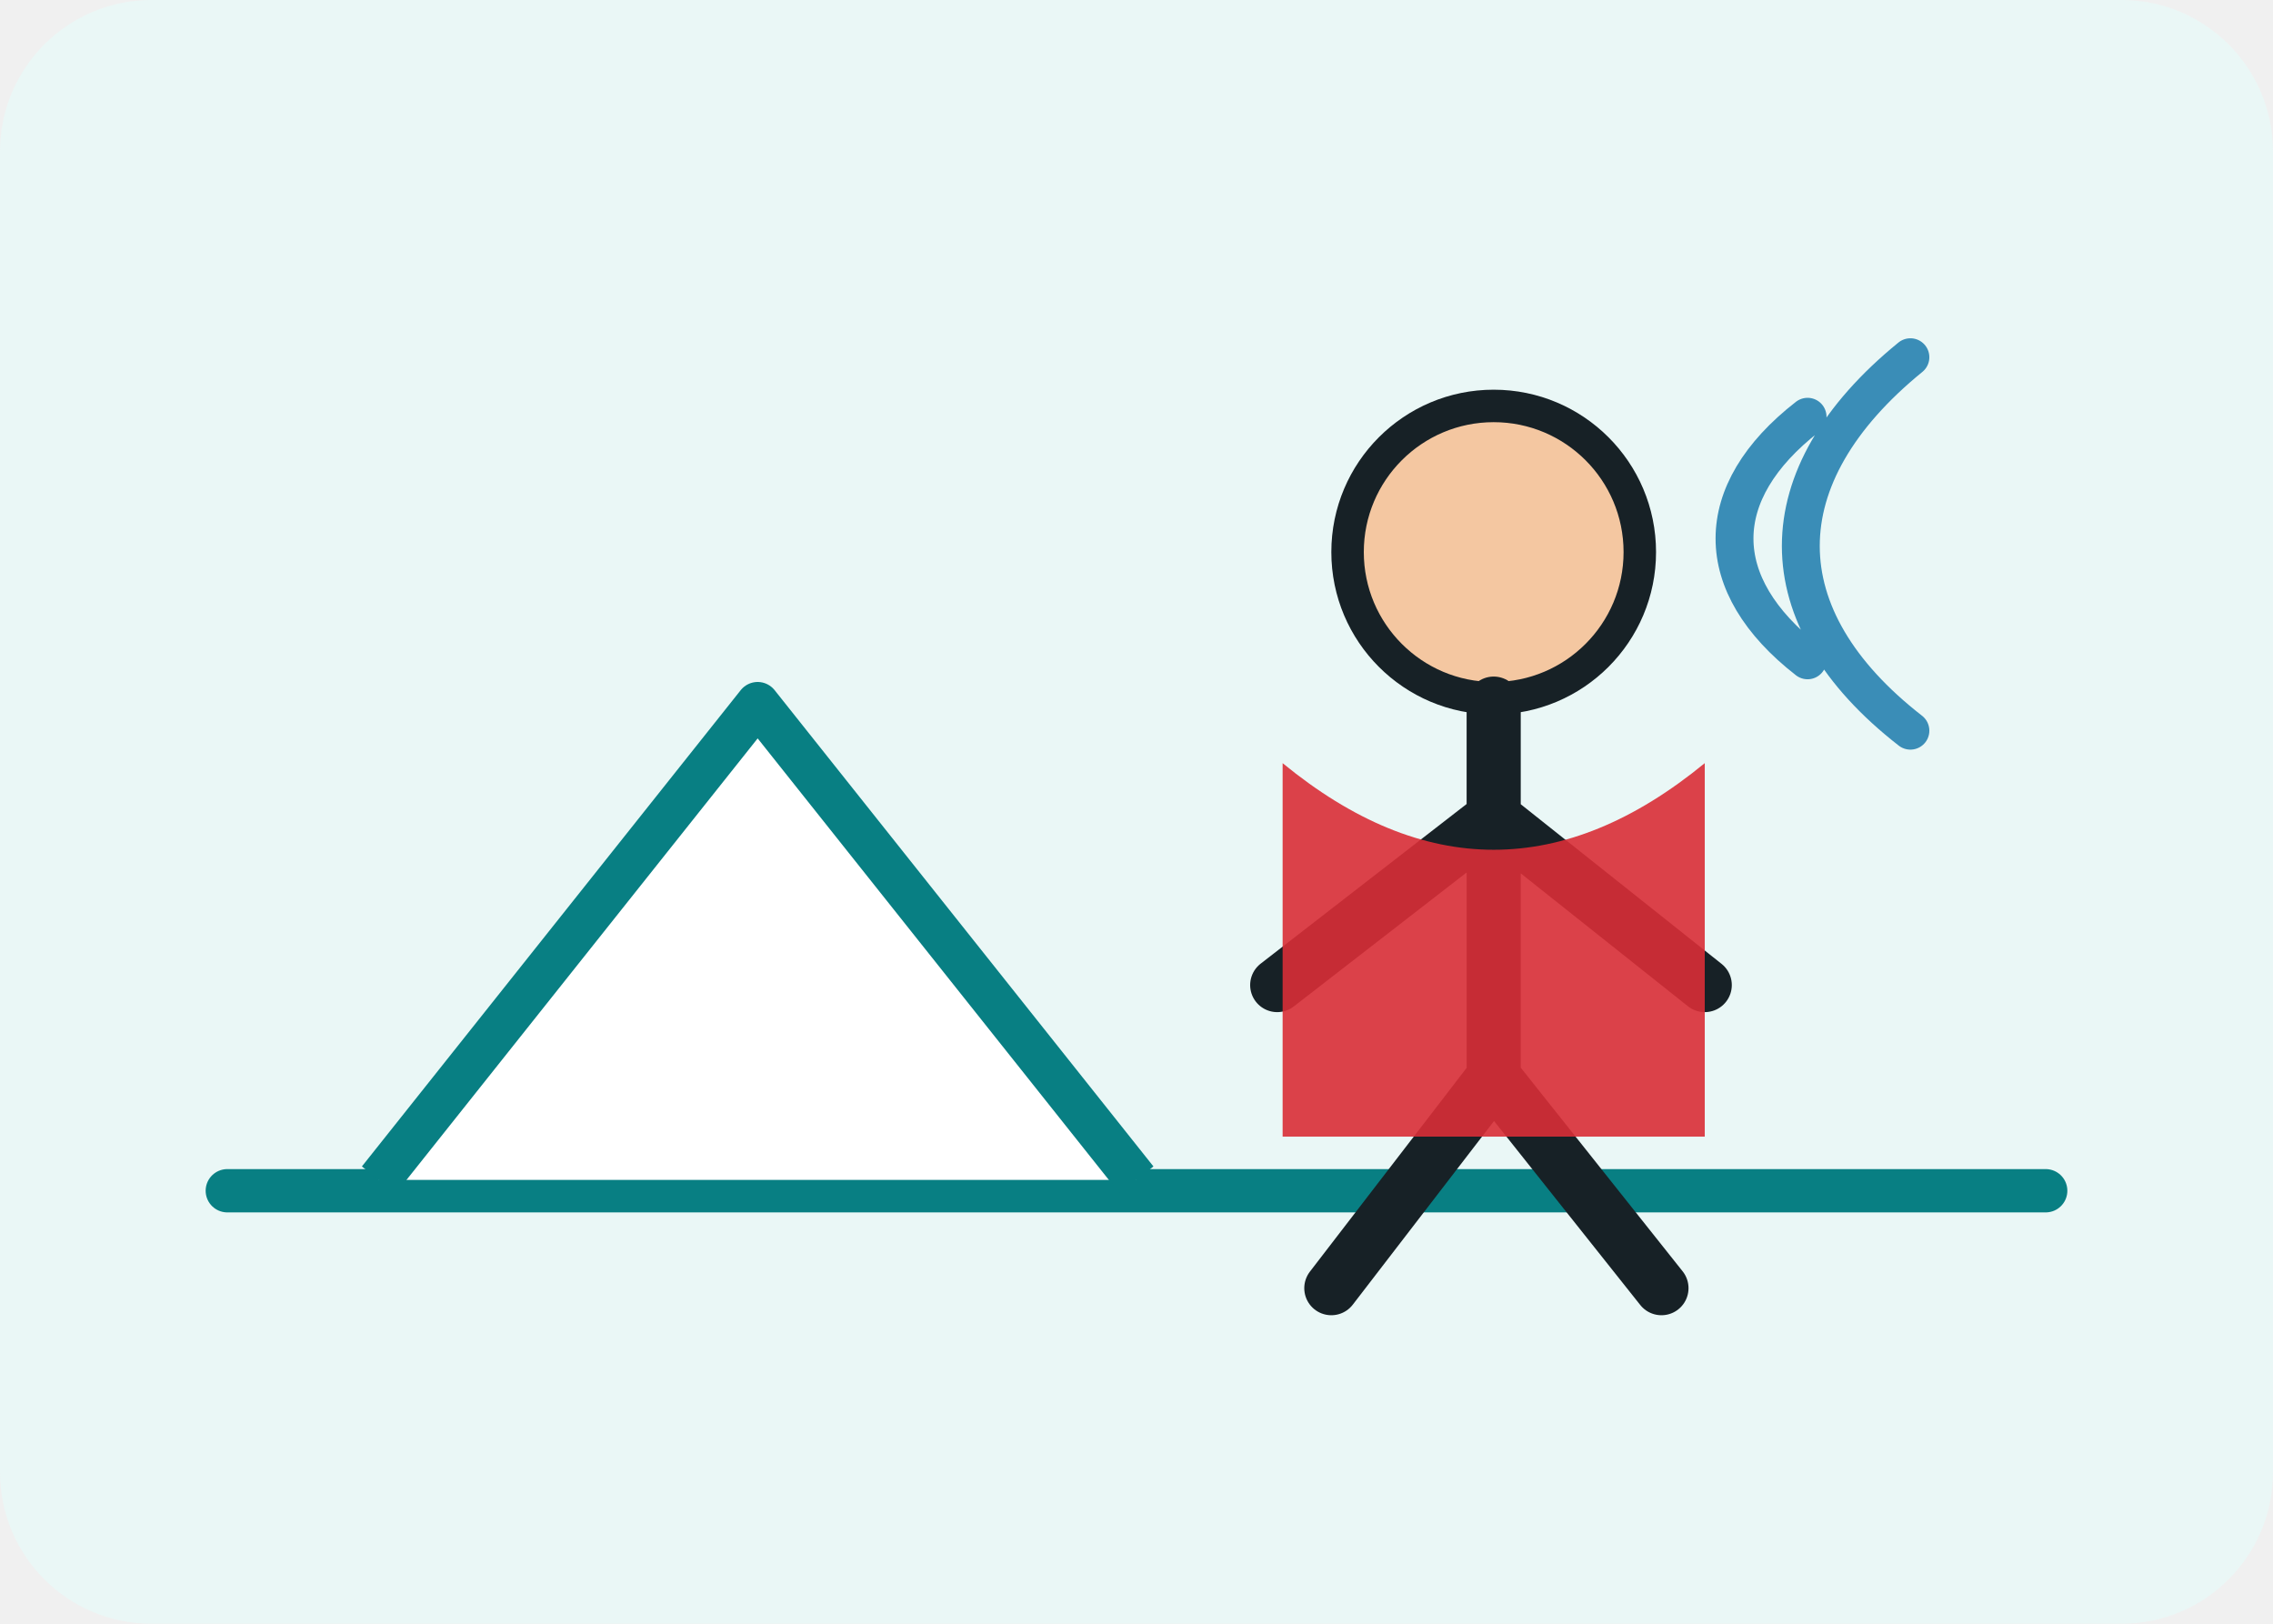
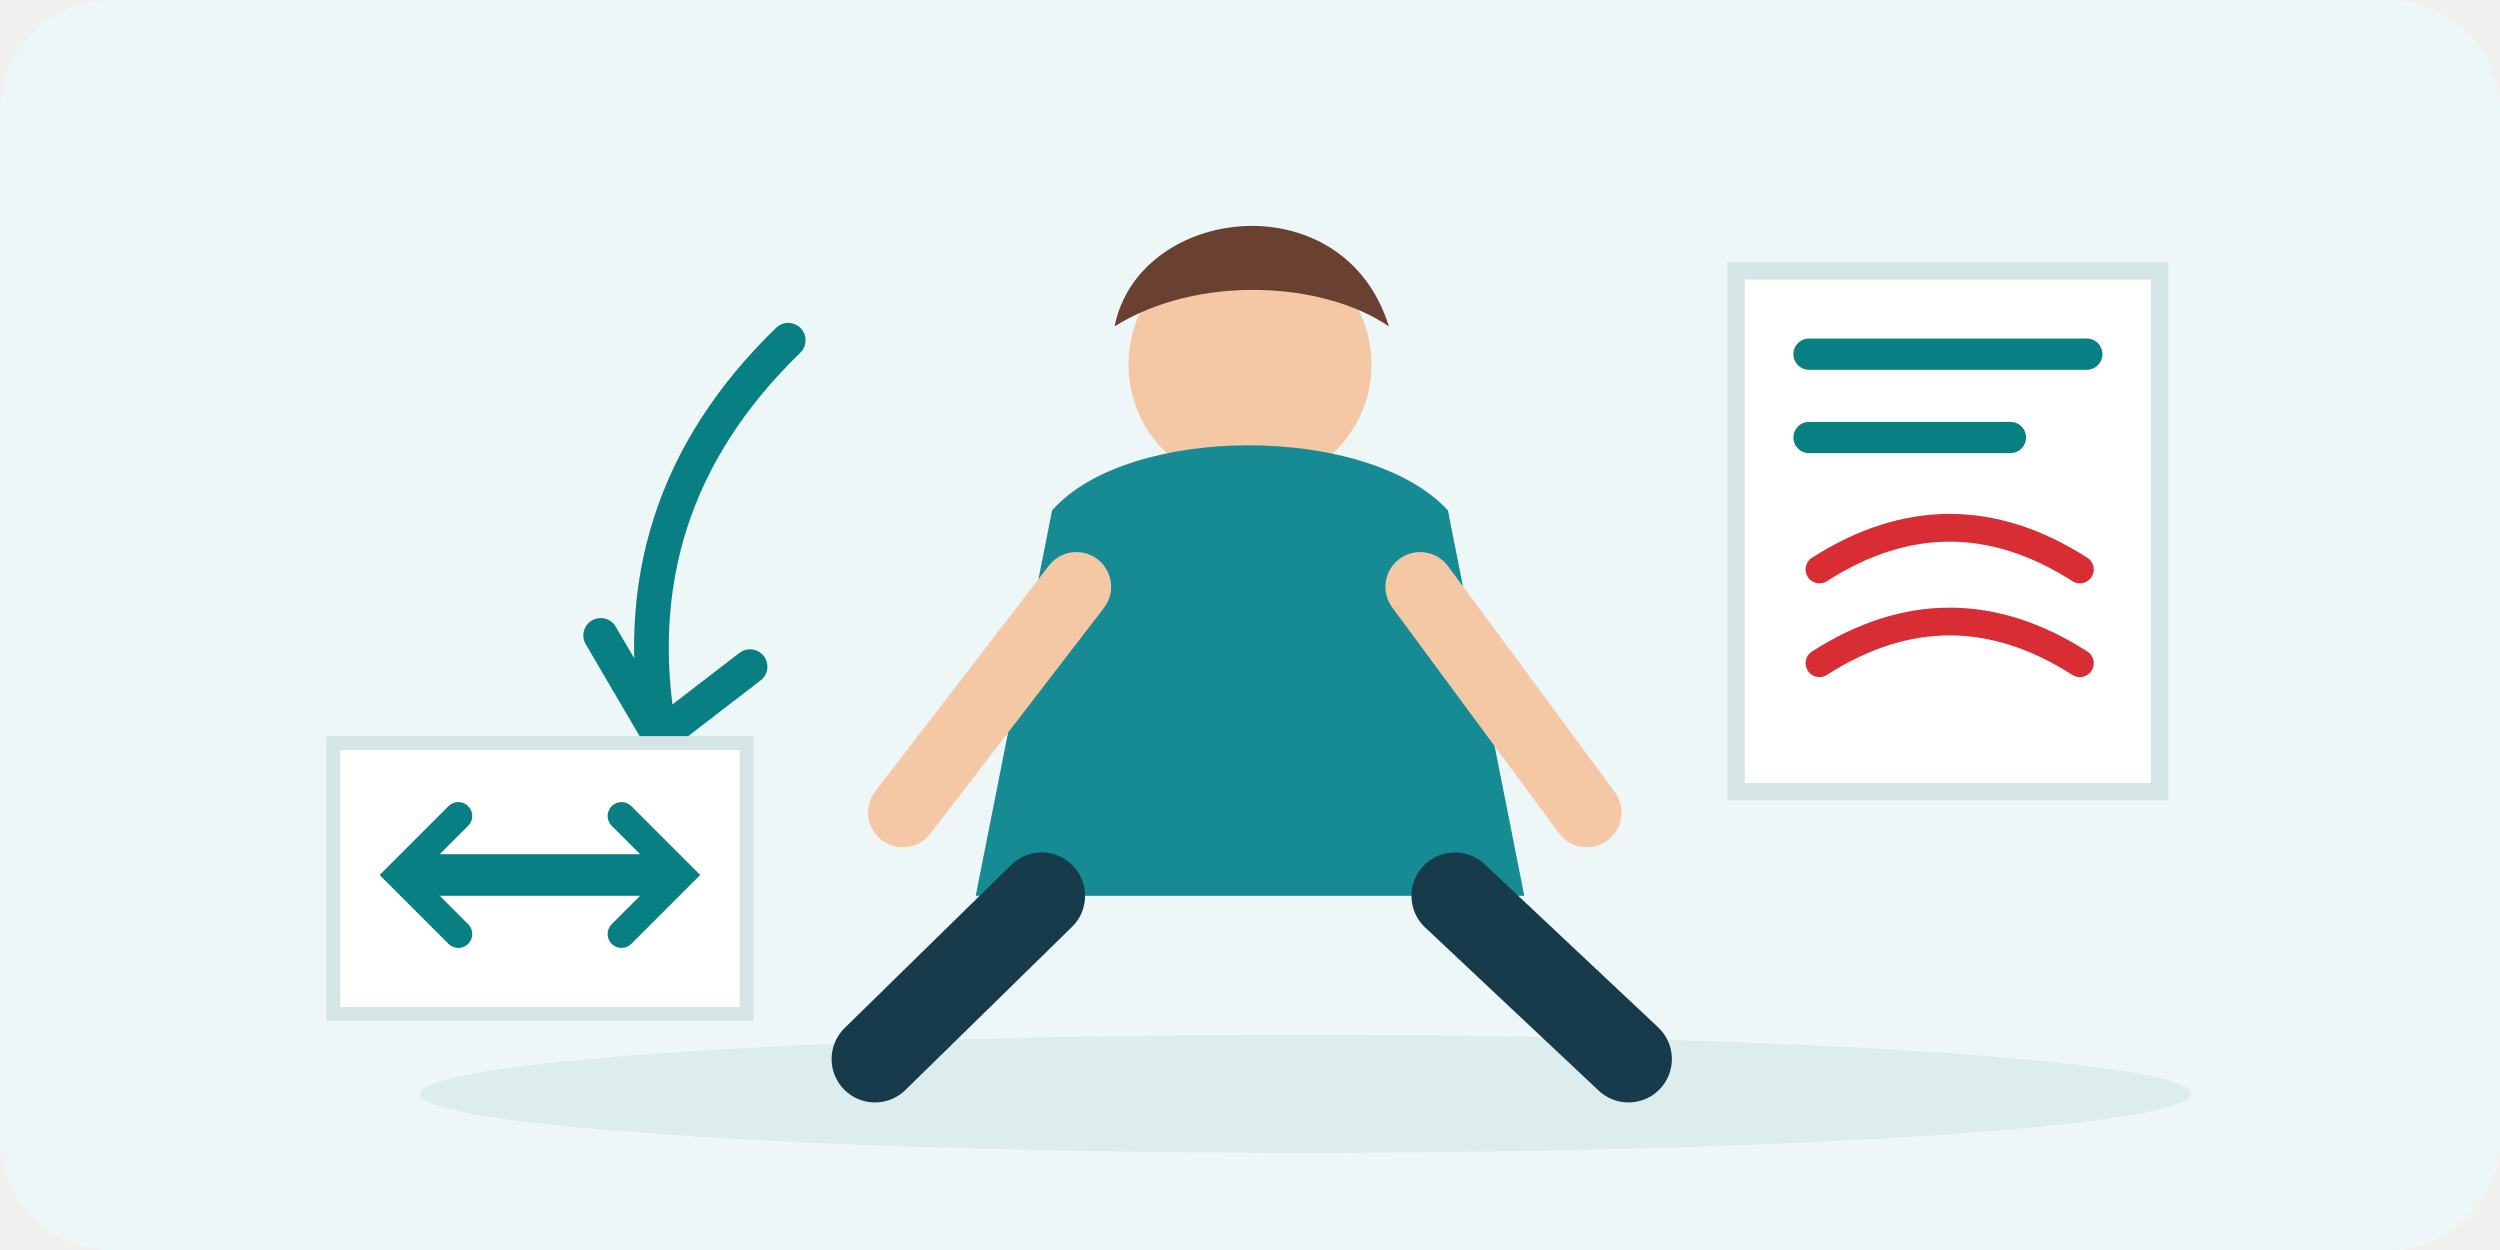
- <svg xmlns="http://www.w3.org/2000/svg" viewBox="0 0 420 300">
-   <rect width="420" height="300" rx="28" fill="#EAF7F6" />
-   <path d="M42 220h336" stroke="#087F83" stroke-width="8" stroke-linecap="round" />
-   <path d="M70 218l70-88 70 88" fill="#fff" stroke="#087F83" stroke-width="8" stroke-linejoin="round" />
-   <circle cx="276" cy="102" r="27" fill="#F4C7A1" stroke="#172126" stroke-width="6" />
-   <path d="M276 130v70M276 151l-40 31M276 151l39 31M276 199l-30 39M276 199l31 39" stroke="#172126" stroke-width="10" stroke-linecap="round" />
-   <path d="M237 141q39 32 78 0v69h-78z" fill="#D92D36" opacity=".9" />
-   <path d="M334 77c-18 14-18 31 0 45M353 66c-27 22-27 48 0 69" fill="none" stroke="#3A8DB7" stroke-width="7" stroke-linecap="round" />
+ <svg xmlns="http://www.w3.org/2000/svg" viewBox="0 0 720 360">
+   <rect width="720" height="360" rx="32" fill="#EEF7F7" />
+   <ellipse cx="376" cy="315" rx="255" ry="17" fill="#DDECEC" />
+   <circle cx="360" cy="105" r="35" fill="#F4C7A5" />
+   <path d="M321 94c7-35 66-42 79 0-19-13-55-15-79 0z" fill="#6A4031" />
+   <path d="M303 147c22-25 91-25 114 0l22 111H281z" fill="#168B94" />
+   <path d="M310 169l-50 65M409 169l48 65" stroke="#F4C7A5" stroke-width="20" stroke-linecap="round" />
+   <path d="M300 258l-48 47M419 258l50 47" stroke="#173B4A" stroke-width="25" stroke-linecap="round" />
+   <path d="M227 98c-33 32-45 70-37 114" fill="none" stroke="#087F83" stroke-width="10" stroke-linecap="round" />
+   <path d="M190 212l-17-29M190 212l26-20" stroke="#087F83" stroke-width="10" stroke-linecap="round" />
+   <path d="M500 78h122v150H500z" rx="20" fill="#fff" stroke="#D5E5E6" stroke-width="5" />
+   <path d="M521 102h80M521 126h58" stroke="#087F83" stroke-width="9" stroke-linecap="round" />
+   <path d="M524 164c25-16 50-16 75 0M524 191c25-16 50-16 75 0" fill="none" stroke="#D92D36" stroke-width="8" stroke-linecap="round" />
+   <path d="M96 214h119v78H96z" rx="22" fill="#fff" stroke="#D5E5E6" stroke-width="4" />
+   <path d="M119 252h73" stroke="#087F83" stroke-width="12" stroke-linecap="round" />
+   <path d="M132 235l-17 17 17 17M179 235l17 17-17 17" fill="none" stroke="#087F83" stroke-width="8" stroke-linecap="round" />
</svg>
